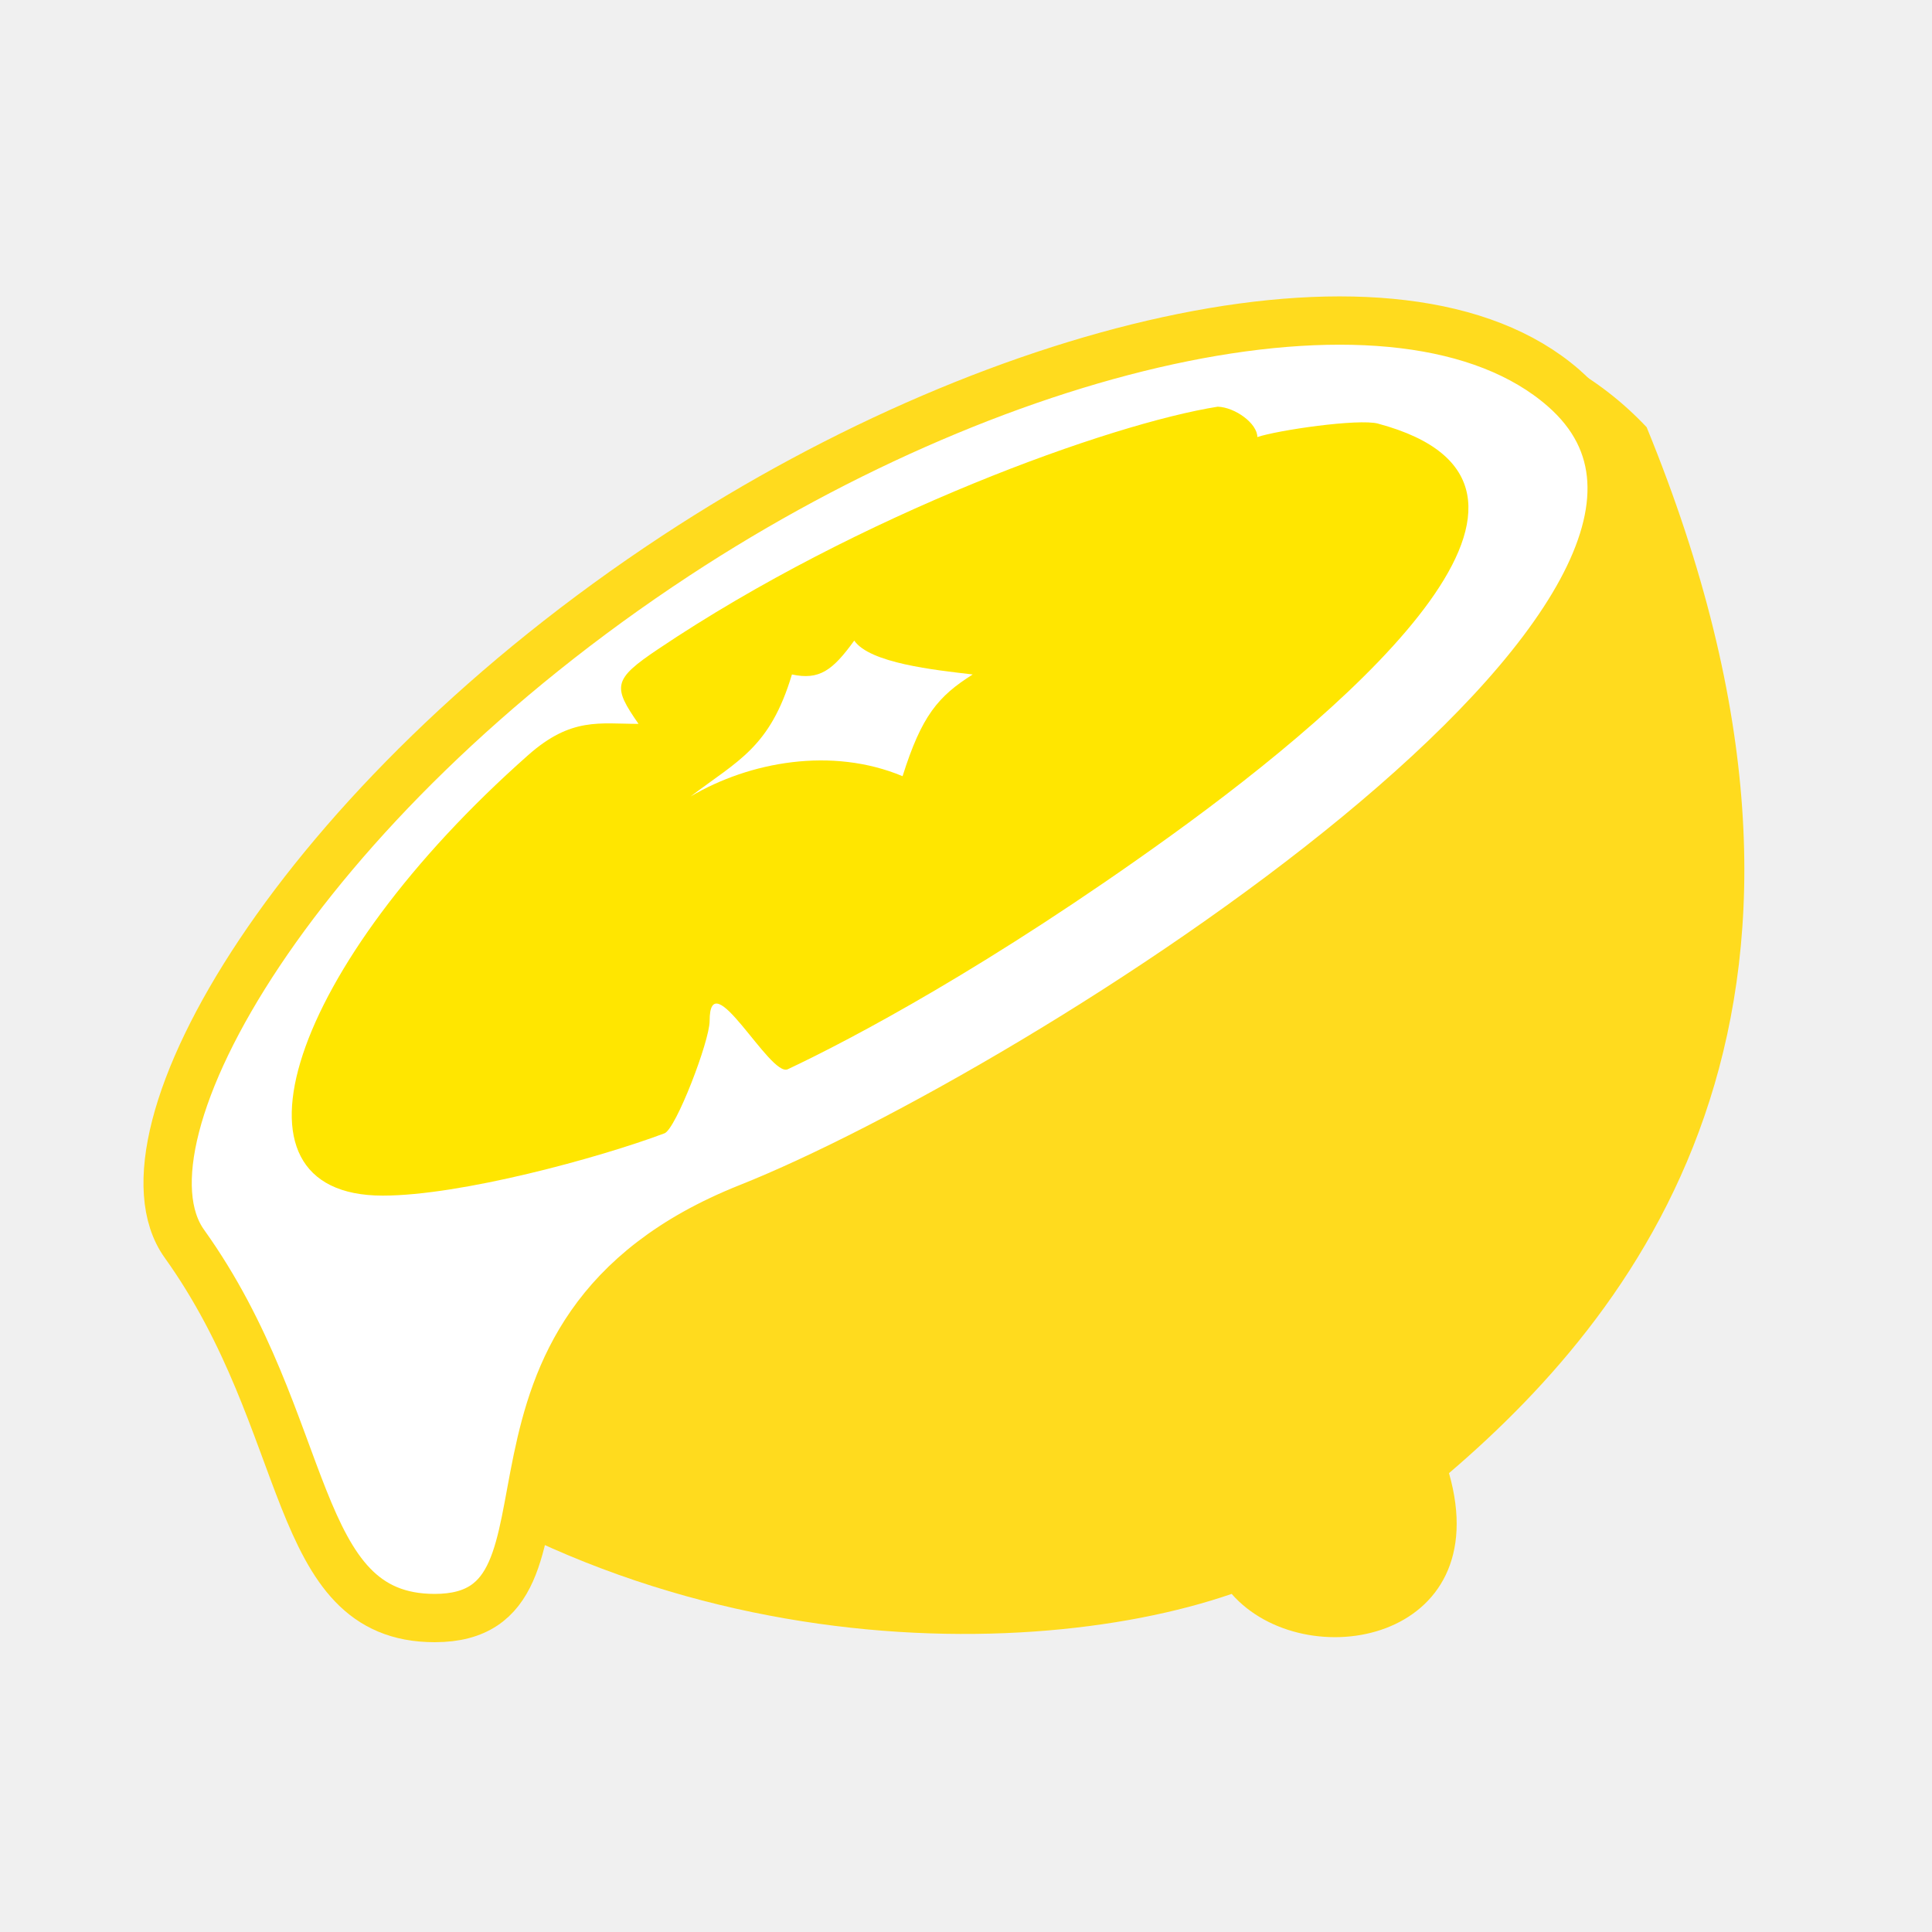
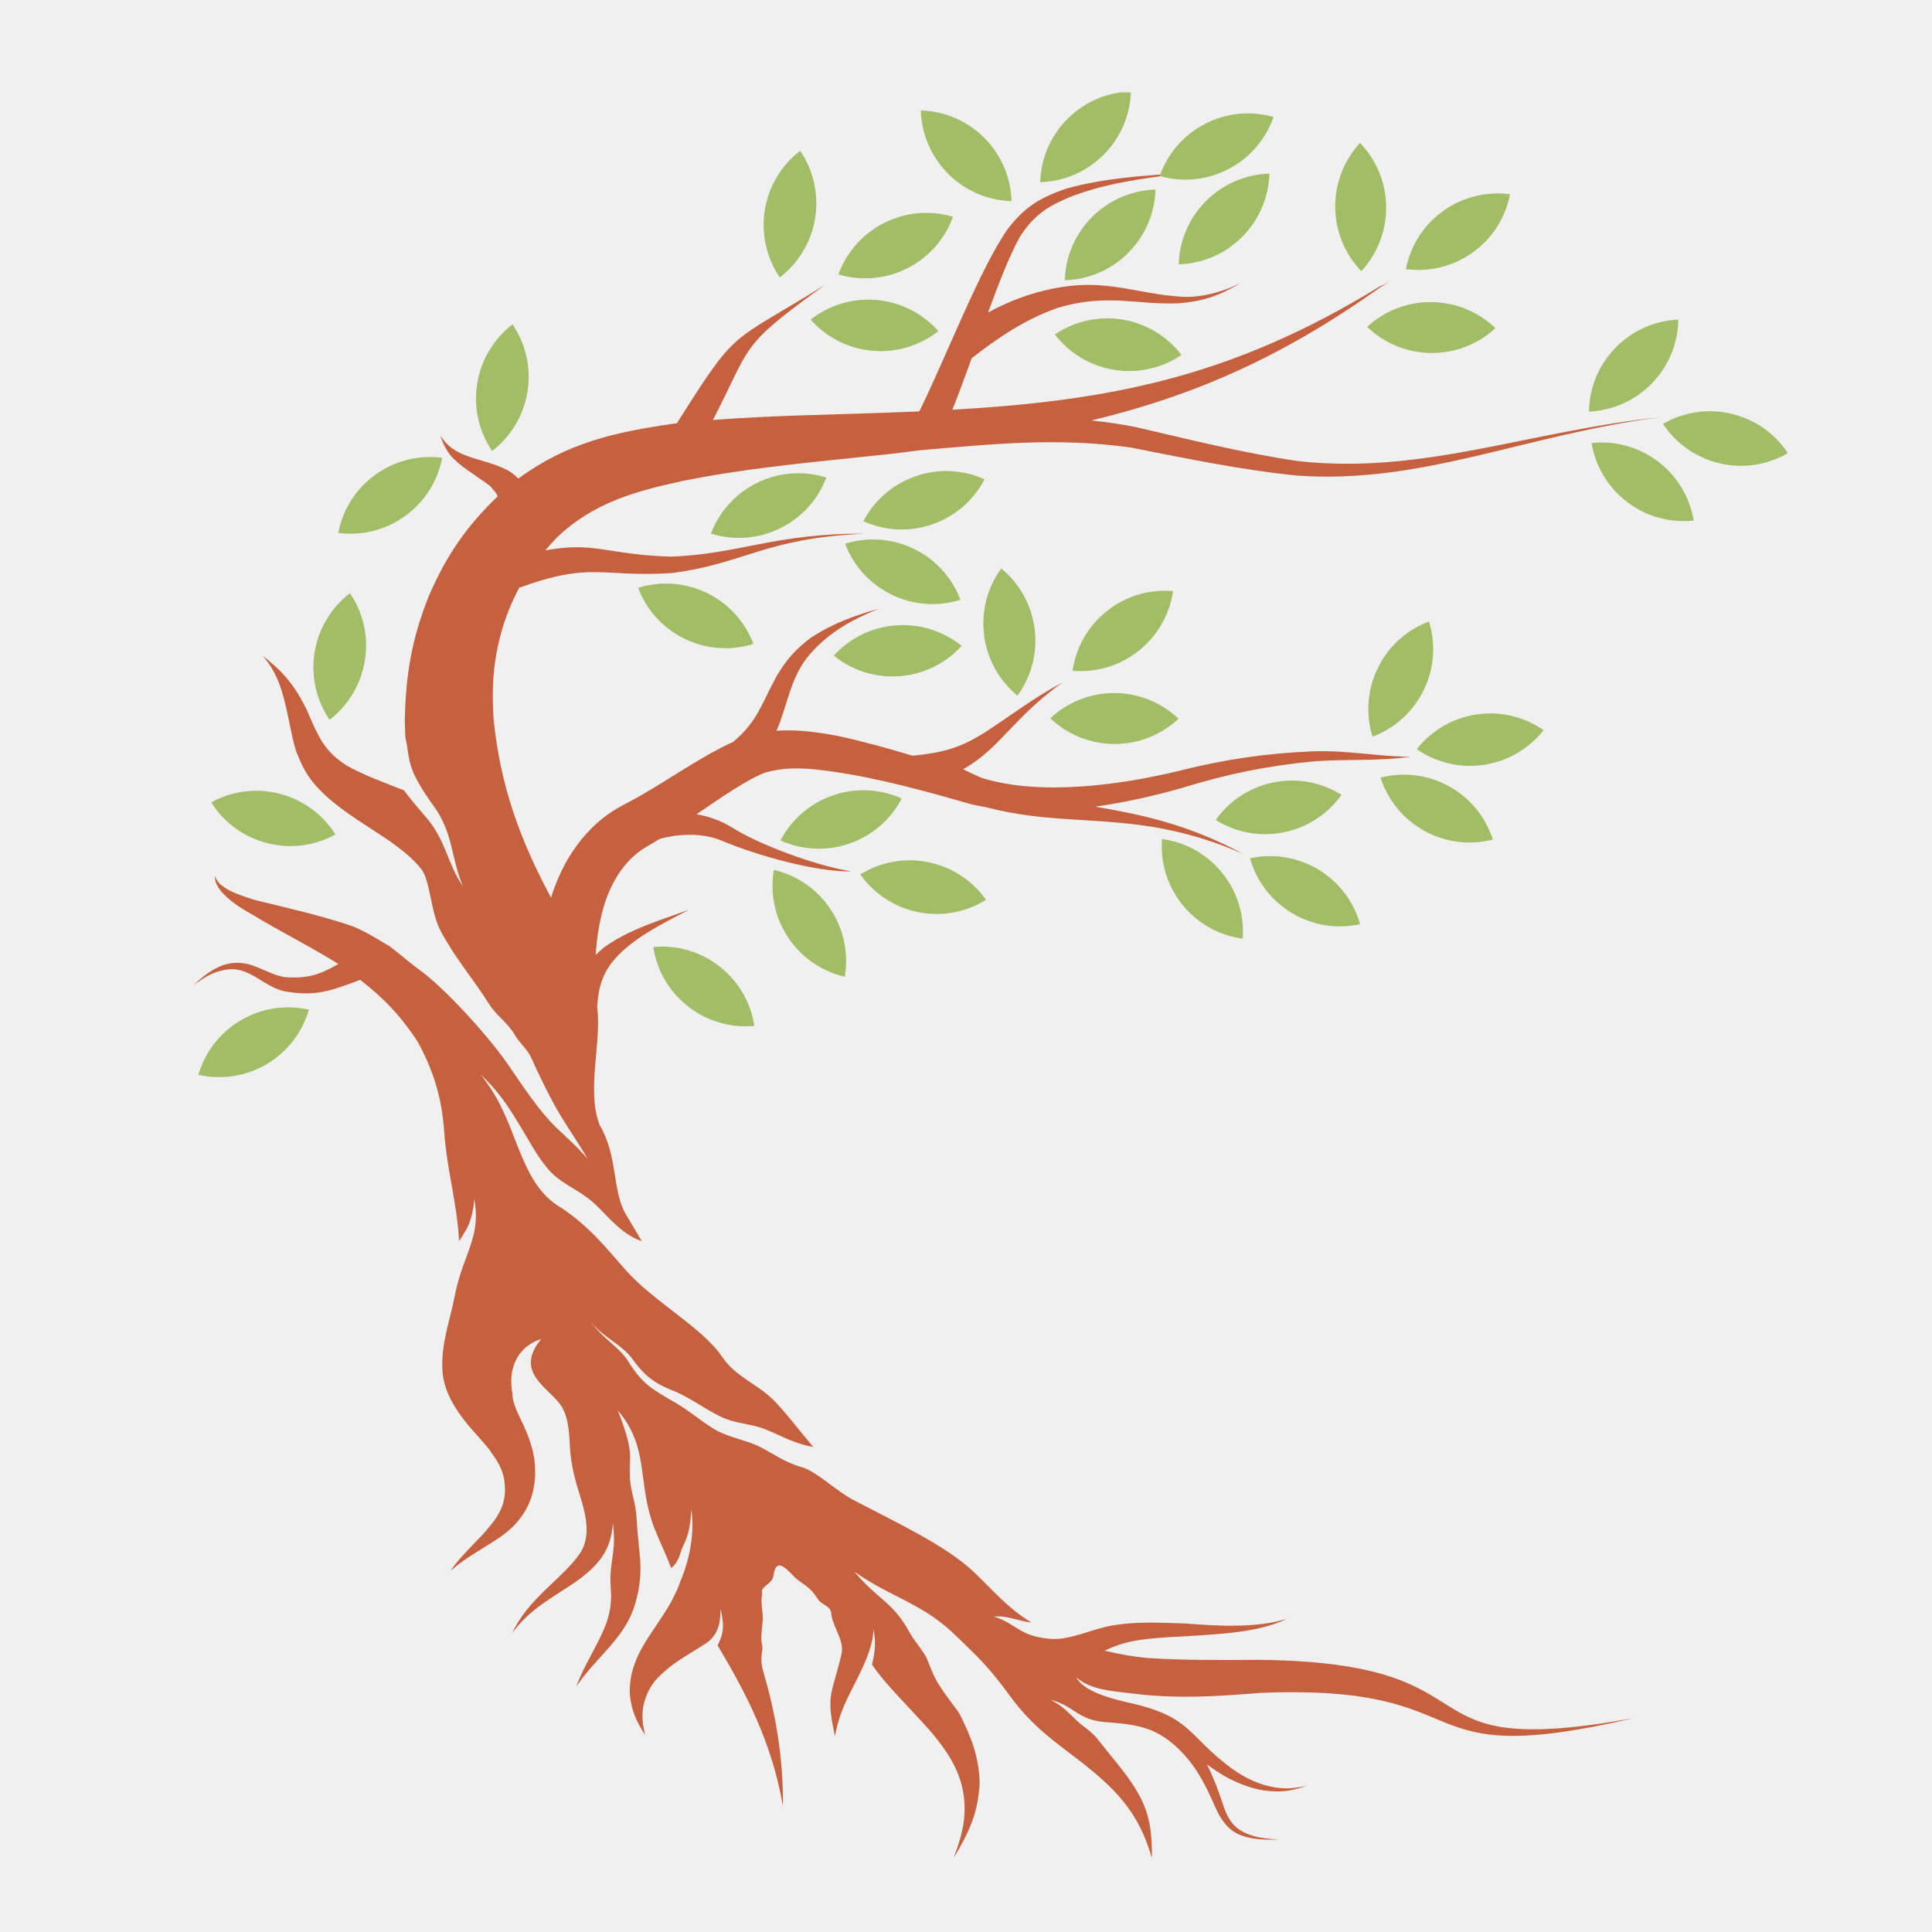
- <svg xmlns="http://www.w3.org/2000/svg" width="40" height="40" fill="none">
-   <path d="M34.092 8.845C38.929 20.652 34.092 27 30 30.5c1 3.5-2.986 4.222-4.5 2.5-4.457 1.537-13.512 1.487-20-5C2 24.5 4.73 16.714 14 11.5c8-4.5 16-7 20.092-2.655Z" fill="#FFDB1E" />
-   <path d="M14 11.5c6.848-4.497 15.025-6.38 18.368-3.47C37.5 12.5 21.5 22.612 15.5 25c-6.5 2.587-3 8.5-6.5 8.5-3 0-2.5-4-5.183-7.75C2.232 23.535 6.16 16.648 14 11.5Z" fill="#fff" stroke="#FFDB1E" />
-   <path d="M28.535 8.772c4.645 1.25-.365 5.695-4.303 8.536-3.732 2.692-6.606 4.21-7.923 4.83-.366.173-1.617-2.252-1.617-1 0 .417-.7 2.238-.934 2.326-1.365.512-4.223 1.29-5.835 1.29-3.491 0-1.923-4.754 3.014-9.122.892-.789 1.478-.645 2.283-.645-.537-.773-.534-.917.403-1.546C17.79 10.64 23 8.77 25.212 8.42c.366.014.82.35.82.629.41-.14 2.095-.388 2.503-.278Z" fill="#FFE600" />
-   <path d="M14.297 16.49c.985-.747 1.644-1.01 2.099-2.526.566.121.841-.08 1.29-.701.324.466 1.657.608 2.453.701-.715.451-1.057.852-1.452 2.106-1.464-.611-3.167-.302-4.39.42Z" fill="#fff" />
+ <svg xmlns="http://www.w3.org/2000/svg" width="500" zoomAndPan="magnify" viewBox="0 0 375 375" height="500" preserveAspectRatio="xMidYMid meet" version="1.0">
+   <defs>
+     <clipPath id="16a2a6ffba">
+       <path d="M 37.5 33 L 323 33 L 323 360.426 L 37.5 360.426 Z M 37.5 33 " clip-rule="nonzero" />
+     </clipPath>
+     <clipPath id="9451884399">
+       <path d="M 201 17.934 L 220 17.934 L 220 36 L 201 36 Z M 201 17.934 " clip-rule="nonzero" />
+     </clipPath>
+     <clipPath id="fb24bf2ad1">
+       <path d="M 322.145 79.148 L 347.027 79.148 L 347.027 91 L 322.145 91 Z M 322.145 79.148 " clip-rule="nonzero" />
+     </clipPath>
+   </defs>
+   <g clip-path="url(#16a2a6ffba)">
+     <path fill="#c6613f" d="M 273.734 146.883 C 267.562 147.785 261.258 147.305 255.066 147.773 C 245.977 148.652 238.41 150.184 229.684 152.863 C 224.34 154.402 218.5 155.75 212.562 156.57 C 221.164 158.051 230.219 159.812 241.25 165.707 C 220.574 156.75 208.164 161.109 191.309 156.656 C 190.414 156.512 189.531 156.344 188.652 156.145 C 179.73 153.586 170.582 151.031 161.379 149.734 C 156.969 149.117 152.898 148.707 148.562 149.957 C 145.336 151.105 140.191 154.629 135.195 158.051 C 137.527 158.441 139.711 159.195 141.969 160.547 C 147.492 164.059 158.777 168.152 165.258 169.129 C 158.449 169.316 146.812 165.98 140.449 163.324 C 137.25 161.965 134.301 161.828 130.883 162.234 C 129.91 162.387 128.977 162.574 128.078 162.809 C 127.301 163.293 126.566 163.734 125.879 164.121 C 123.582 165.461 122.117 166.805 120.535 168.938 C 118.902 171.273 117.992 173.352 117.152 176.066 C 116.27 179.273 115.809 182.305 115.625 185.348 C 116.102 184.875 116.621 184.398 117.207 183.914 C 122.062 180.402 128.109 178.621 133.695 176.594 C 128.742 179.219 123.113 181.902 119.332 186.133 C 117.805 187.93 117.055 189.398 116.422 191.668 C 116.133 192.996 115.977 194.262 115.914 195.527 L 115.922 195.586 C 116.773 202.473 113.828 211.453 116.344 218.27 C 119.996 224.465 118.766 230.844 121.391 235.535 C 121.801 236.27 124.168 240.172 124.551 240.898 C 121.25 239.82 118.77 237.031 116.305 234.508 C 112.73 230.844 109.5 230.305 106.645 227.211 C 105.109 225.473 103.992 223.684 102.82 221.695 C 99.75 216.555 97.734 212.754 93.273 208.543 C 97.043 213.281 98.441 217.301 100.594 222.809 C 101.551 225.156 102.445 227.23 103.793 229.387 C 105.309 231.664 106.695 233.117 109.066 234.516 C 114.805 238.395 117.844 242.504 121.637 246.723 C 127.113 252.812 136.375 257.723 140.16 263.348 C 142.84 267.332 146.988 268.531 150.305 271.918 C 152.035 273.691 153.727 275.828 155.641 278.18 C 156.348 279.043 157.078 279.938 157.859 280.855 C 157.457 280.766 157.055 280.684 156.648 280.609 C 153.473 279.844 151.32 278.512 148.344 277.352 C 145.832 276.371 143.086 276.355 140.449 275.227 C 137.465 273.926 134.664 271.762 131.445 270.258 C 127.441 268.734 125.332 267.398 122.762 263.797 C 120.777 261.031 117.375 259.781 114.984 256.902 C 114.871 256.766 114.758 256.629 114.652 256.484 C 114.746 256.621 114.84 256.75 114.938 256.883 C 116.254 258.648 117.758 259.891 119.121 261.109 C 117.602 259.93 115.887 258.664 114.453 256.625 C 115.887 258.664 117.602 259.93 119.121 261.109 C 120.211 262.09 121.215 263.062 121.973 264.289 C 124.684 268.613 126.473 269.562 130.609 271.984 C 133.812 273.773 136.238 276.039 139.258 277.758 C 142.09 279.141 144.406 279.441 147.039 280.605 C 150.27 282.188 152.07 283.762 155.746 284.812 C 158.828 285.828 162.184 289.34 165.715 291.184 C 174.098 295.57 183.043 299.73 188.586 304.715 C 192.77 308.617 195.297 311.926 200.211 314.941 C 197.504 314.629 195.578 313.535 192.914 313.781 C 197.223 315.062 197.875 317.734 204.168 318.117 C 207.914 318.297 211.965 316.168 215.938 315.496 C 220.332 314.754 224.355 314.922 230.129 315.117 C 236.238 315.617 243.934 316.047 249.797 314.211 C 244.109 316.969 236.398 317.164 230.129 317.605 C 220.605 318.008 218.09 318.707 214.391 320.391 C 217.141 321.062 219.91 321.543 222.648 321.816 C 229.801 322.277 237.258 322.227 244.43 322.172 C 293.074 322.723 269.945 342.004 317.094 333.492 C 271.711 344.031 288.914 326.859 244.742 328.582 C 235.992 329.285 228.285 329.797 219.504 328.676 C 216.027 328.23 211.766 328.082 208.883 325.555 C 210.453 328.473 216.133 329.785 219.223 330.523 C 231.266 333.184 230.441 336.812 238.941 343.168 C 241.074 344.676 242.875 345.676 245.383 346.461 C 248.391 347.312 250.656 347.336 253.703 346.582 C 250.676 347.711 248.324 347.957 245.137 347.5 C 242.379 346.984 240.352 346.156 237.883 344.859 C 236.504 344.059 235.336 343.25 234.266 342.473 C 235.438 344.766 236.352 347.18 237.25 349.859 C 237.617 351.012 237.98 351.996 238.594 353.047 C 239.168 353.953 239.68 354.516 240.559 355.133 C 242.855 356.641 245.586 356.891 248.27 357.078 C 245.453 357.113 242.703 357.117 240.109 355.898 C 239.023 355.305 238.363 354.715 237.594 353.746 C 236.766 352.664 236.266 351.672 235.73 350.426 C 233.734 345.832 231.668 341.965 227.855 338.633 C 225.387 336.539 223.387 335.578 220.234 334.914 C 218.285 334.535 216.449 334.414 214.559 334.27 C 209.121 333.844 208.398 331 203.895 329.945 C 206.168 331 207.391 332.461 209.055 334.008 C 210.723 335.555 211.816 335.945 213.246 337.805 C 215.297 340.484 217.684 343.113 219.609 345.969 C 223.137 351.184 223.57 354.691 223.59 360.703 C 221.082 351.773 216.543 347.16 209.266 341.547 C 204.762 338.07 200.34 335.094 196.027 329.18 C 191.559 323.051 189.523 321.398 185.695 317.633 C 179.031 311.09 173.086 310.195 165.84 305.059 C 170.32 310.465 173.277 310.844 176.539 316.828 C 177.277 318.18 178.531 319.656 179.523 321.199 C 180.18 322.219 180.703 324.422 181.941 326.508 C 183.551 329.219 185.887 331.871 186.402 332.945 C 188.582 337.387 189.945 340.84 190.145 345.859 C 189.949 351.676 188.098 355.695 185.105 360.602 C 186.98 355.664 187.949 351.527 186.621 346.324 C 185.473 342.277 183.586 339.699 180.992 336.473 C 176.535 331.375 172.07 327.238 169.25 323.086 C 169.879 320.508 170.031 318.645 169.531 316.188 C 169.527 317.812 169.094 319.723 168.023 322.309 C 165.848 327.594 163.316 330.52 162.051 336.941 C 160.27 328.656 161.445 329.156 163.363 320.93 C 163.855 318.18 161.645 315.961 161.344 313.16 C 161.266 311.633 159.359 311.559 158.648 310.227 C 157.215 307.98 155.801 307.48 154.602 306.457 C 153.242 305.305 150.668 301.57 150.113 305.875 C 149.895 307.559 147.402 307.879 147.953 309.406 C 147.52 311.078 148.219 313.004 148.02 314.859 C 147.566 318.961 147.836 318.367 147.984 319.707 C 148.062 320.395 147.426 321.922 148.094 324.219 C 150.457 332.352 152.031 340.543 151.969 350.547 C 149.789 338.047 144.703 328.469 139.285 319.371 C 140.594 316.84 140.551 315.07 139.82 312.25 C 139.977 316.332 138.43 318.039 137 318.992 C 134.242 320.812 131.188 322.387 128.91 324.492 C 127.324 325.898 126.297 327.105 125.492 329.094 C 124.422 331.758 124.551 334.008 125.215 336.762 C 123.473 334.086 122.516 331.906 122.23 328.699 C 122.184 325.797 122.758 323.711 123.949 321.094 C 126.016 316.941 129.09 313.543 130.836 309.777 C 131.289 308.879 131.711 308.043 131.98 307.117 C 134.039 302.359 134.832 297.133 134.164 292.992 C 134.051 295.57 133.762 297.84 132.555 300.152 C 131.914 301.527 131.887 303.07 130.273 304.359 C 129.512 302.293 128.062 299.234 127.121 296.891 C 123.547 287.992 126.25 281.195 119.914 273.762 C 121.809 278.535 122.422 281.273 122.301 283.305 C 121.895 290.277 123.43 289.543 123.684 296.582 C 123.715 297.547 123.938 298.648 123.98 299.996 C 124.449 303.617 124.5 306.492 123.621 310.051 C 122.965 312.754 122.102 314.617 120.523 316.898 C 117.754 320.688 114.551 323.391 111.852 327.359 C 113.387 323.16 115.926 319.535 117.578 315.367 C 118.316 313.273 118.613 311.699 118.625 309.477 C 118.48 307.031 118.375 306.52 118.641 304.008 C 119.145 300.215 119.375 299.617 118.977 295.59 C 118.609 301.031 116.117 303.906 111.727 307.047 C 107 310.27 102.895 312.262 99.387 316.996 C 102.043 311.586 105.68 308.926 109.785 304.789 C 110.809 303.73 111.688 302.762 112.449 301.676 C 115.25 297.695 113.223 292.484 111.957 288.301 C 111.246 285.73 110.793 283.535 110.613 280.863 C 110.48 276.785 110.004 274.477 108.875 272.797 C 106.535 269.324 99.66 266.383 105.055 259.891 C 103.758 260.344 102.828 260.848 101.789 261.766 C 100.797 262.746 100.238 263.629 99.754 264.938 C 99.266 266.391 99.16 267.551 99.27 269.078 C 99.309 269.602 99.371 270.086 99.457 270.551 C 99.473 271.895 100.129 273.547 100.82 274.969 C 101.332 276.012 101.832 277.074 102.285 278.176 C 103.488 281.262 104.039 283.617 103.836 286.949 C 103.586 289.629 103.035 291.559 101.586 293.836 C 100.348 295.688 99.137 296.82 97.371 298.145 C 93.93 300.559 90.695 302.07 87.441 304.895 C 89.758 301.52 92.824 299.105 95.289 295.977 C 96.359 294.637 97.07 293.543 97.625 291.902 C 98.102 290.191 98.098 288.859 97.855 287.105 C 97.434 285.023 96.621 283.668 95.383 281.977 C 95.027 281.168 91.555 277.5 90.754 276.48 C 88.297 273.48 86.094 269.918 85.879 266.059 C 85.586 260.746 87.254 256.719 88.316 251.309 C 89.309 246.219 90.906 243.809 91.996 239.395 C 92.492 236.945 92.504 235.137 92.039 232.676 C 91.988 234.426 91.387 237.371 90.379 238.828 C 89.969 239.582 89.551 240.254 89.098 240.891 C 88.77 233.723 86.758 227.246 86.223 219.703 C 85.793 213.574 84.41 208.352 81.129 202.301 C 77.785 197.129 74.324 193.602 69.906 190.18 C 69.508 190.324 69.125 190.477 68.758 190.625 C 63.555 192.551 60.707 193.402 55.039 192.379 C 52.055 191.57 50.465 189.848 47.715 188.676 C 46.211 188.102 45.117 187.988 43.527 188.273 C 41.164 188.719 39.383 189.855 37.5 191.301 C 39.297 189.582 40.926 188.242 43.27 187.34 C 45.062 186.789 46.355 186.742 48.184 187.141 C 50.676 187.82 53.148 189.422 55.457 189.676 C 59.914 189.977 62.227 189.078 65.676 187.117 C 60.215 183.691 54.633 180.953 49.172 177.641 C 47.137 176.496 45.215 175.352 43.562 173.68 C 42.953 173.082 42.488 172.535 42.113 171.762 C 41.836 171.387 41.695 170.438 41.727 169.961 C 41.898 170.574 42.152 170.969 42.574 171.438 C 42.746 171.73 43.961 172.516 44.289 172.699 C 45.609 173.453 48.824 174.551 50.297 174.891 C 56.137 176.312 61.977 177.645 67.68 179.527 C 70.496 180.457 72.988 182.152 75.559 183.625 C 77.527 185.074 79.285 186.699 81.23 188.102 C 86.527 191.902 95.441 201.758 99.223 207.531 C 101.355 210.613 104.602 215.605 107.883 218.77 C 110.23 221.043 111.75 222.273 114.047 224.914 C 112.363 221.973 110.582 219.48 108.879 216.664 C 106.684 213.031 104.395 208.172 103.086 205.254 C 102.43 203.805 100.84 202.375 100.059 201.094 C 98.707 198.652 96.465 197.25 95.012 195.012 C 91.555 189.531 88.691 186.516 85.578 180.801 C 83.582 177.129 83.512 170.922 81.828 168.762 C 80.242 166.715 78.215 165.125 75.895 163.438 C 71.414 160.344 67.004 157.934 62.961 154.203 C 60.438 151.801 59 149.754 57.766 146.492 C 57.215 145.664 56.211 140.52 55.945 139.223 C 54.895 134.113 53.828 130.52 50.957 127.258 C 54.699 130.184 57.137 132.766 59.637 137.992 C 60.566 140.121 61.363 142.109 62.605 144.094 C 63.992 146.125 65.246 147.266 67.309 148.598 C 70.695 150.504 74.656 151.914 78.402 153.398 C 79.445 154.797 80.855 156.508 82.875 158.836 C 86.594 163.262 86.887 167.777 89.871 172.047 C 87.602 166.73 88.059 162.523 84.766 157.293 C 78.617 148.766 79.785 148.195 78.672 143.035 C 78.621 142.027 78.598 141.008 78.574 139.969 C 78.73 130.906 79.914 124.051 83.266 115.59 C 86.758 107.602 90.621 102.09 96.602 96.332 C 96.352 95.781 96.008 95.32 95.508 94.789 C 95.18 94.164 92.676 92.672 92.047 92.152 C 90.582 91.164 89.348 90.316 88.082 89.062 C 86.957 88.113 85.871 85.953 85.48 84.547 C 86.469 86.078 87.426 86.93 89.027 87.785 C 90.465 88.512 91.785 88.902 93.32 89.352 C 95 89.844 96.449 90.27 98.035 91.047 C 98.902 91.395 99.824 92.09 100.621 92.887 C 109.992 85.965 119.402 83.824 131.113 82.188 L 131.387 82.156 C 143.25 63.383 141.301 66.977 160.098 55.316 C 143.266 67.488 146.113 66.559 138.383 81.516 C 149.727 80.637 161.109 80.504 172.492 80.09 C 174.508 80.016 176.488 79.938 178.441 79.848 C 183.625 69.328 190.234 52.074 195.582 44.484 C 198.832 40.215 201.801 38.395 206.84 36.652 C 214.074 34.598 221.77 34.09 229.242 33.613 C 229.258 33.605 229.402 33.59 229.406 33.59 C 229.57 33.582 230.312 33.383 230.535 33.336 C 230.168 33.445 229.797 33.562 229.43 33.672 C 229.41 33.676 229.254 33.703 229.254 33.707 C 221.898 34.605 214.379 35.574 207.453 38.34 C 203.016 40.199 200.523 41.98 197.906 46.047 C 195.84 49.875 193.82 55.059 191.785 60.656 C 195.668 58.559 199.598 56.996 204.363 56.016 C 209.363 55.047 212.812 55.105 217.801 55.879 C 221.516 56.477 224.98 57.305 228.762 57.547 C 232.746 57.961 237.344 56.691 240.867 54.898 C 236.715 57.387 233.594 58.488 228.773 58.871 C 224.91 59.031 221.383 58.582 217.559 58.359 C 212.949 58.188 209.801 58.449 205.336 59.746 C 199.047 61.949 193.844 65.457 188.605 69.523 C 187.375 72.957 186.129 76.355 184.852 79.527 C 215.465 77.785 238.973 73.223 267.531 55.77 C 268.488 55.164 268.789 55.359 269.914 54.52 C 268.969 55.297 268.512 55.32 267.656 55.945 C 248.309 69.711 231.027 76.988 211.859 81.613 C 214.625 81.898 217.438 82.305 220.316 82.867 C 230.867 85.301 241.27 87.938 251.992 89.504 C 276.285 92.16 296.445 83.699 322.324 80.973 C 295.957 84.371 276.023 94.074 251.672 92.301 C 240.742 91.191 230.238 88.977 219.477 86.863 C 205.059 84.855 192.516 86.211 178.637 87.387 C 176.824 87.625 174.984 87.855 173.113 88.082 C 159.699 89.543 146.203 90.625 132.953 93.262 C 123.59 95.242 115.055 97.57 108.031 104.406 C 107.246 105.23 106.512 106.031 105.828 106.836 C 115.395 105.031 118.051 107.715 130.199 108.039 C 143.227 107.621 150.578 103.461 167.863 103.59 C 148.297 104.469 144.914 109.32 130.371 111.238 C 116.531 112.098 114.914 108.934 100.77 114.09 C 99.645 116.176 98.684 118.43 97.805 121.02 C 95.809 127.5 95.383 132.676 95.793 139.422 C 97.082 152.562 100.961 163.047 106.953 174.234 C 107.098 173.777 107.246 173.312 107.402 172.848 C 108.805 169.031 110.281 166.199 112.805 162.988 C 115.461 159.797 117.902 157.812 121.598 155.918 C 128.215 152.516 135.469 147.078 142.277 144.023 C 147.129 139.996 147.867 136.395 150.82 131.094 C 152.719 127.961 154.391 126.059 157.316 123.832 C 161.582 121.016 165.668 119.555 170.562 118.145 C 166.027 120.043 162.207 121.977 158.664 125.438 C 156.328 127.73 155.141 129.574 153.926 132.594 C 152.496 136.418 151.914 139.156 150.719 141.84 C 154.66 141.555 158.332 142.062 162.543 142.824 C 167.43 143.891 172.297 145.223 177.121 146.684 C 182.961 146.086 186.27 145.262 191.262 142.098 C 196.598 138.609 200.375 135.617 206.211 132.469 C 200.453 136.648 197.992 139.617 193.223 144.48 C 191.004 146.621 189.043 148.141 186.949 149.312 C 188.145 149.922 189.324 150.469 190.492 150.973 C 201.832 154.543 217.5 152.375 228.75 149.641 C 237.793 147.383 245.629 146.219 254.949 145.824 C 261.891 145.629 267.434 146.859 273.734 146.883 " fill-opacity="1" fill-rule="nonzero" />
+   </g>
+   <path fill="#a1bd66" d="M 246.395 33.699 C 246.262 38.164 244.492 42.59 241.086 45.996 C 237.676 49.406 233.254 51.172 228.789 51.301 C 228.922 46.84 230.691 42.414 234.098 39.004 C 237.508 35.602 241.93 33.828 246.395 33.699 " fill-opacity="1" fill-rule="evenodd" />
+   <path fill="#a1bd66" d="M 265.371 63.449 C 268.586 66.547 272.949 68.469 277.766 68.516 C 282.586 68.562 286.98 66.73 290.262 63.699 C 287.039 60.602 282.68 58.68 277.867 58.633 C 273.047 58.582 268.648 60.418 265.371 63.449 " fill-opacity="1" fill-rule="evenodd" />
+   <path fill="#a1bd66" d="M 263.984 27.738 C 267.082 30.961 269.004 35.32 269.051 40.141 C 269.098 44.953 267.266 49.352 264.23 52.633 C 261.137 49.414 259.211 45.055 259.164 40.234 C 259.117 35.418 260.953 31.02 263.984 27.738 " fill-opacity="1" fill-rule="evenodd" />
+   <path fill="#a1bd66" d="M 293.094 37.711 C 288.668 37.117 284.016 38.145 280.105 40.957 C 276.188 43.77 273.73 47.852 272.879 52.234 C 277.305 52.828 281.957 51.797 285.871 48.992 C 289.785 46.18 292.242 42.098 293.094 37.711 " fill-opacity="1" fill-rule="evenodd" />
+   <path fill="#a1bd66" d="M 178.734 21.438 C 178.867 25.902 180.633 30.328 184.043 33.734 C 187.449 37.141 191.875 38.91 196.336 39.039 C 196.211 34.574 194.438 30.148 191.031 26.742 C 187.625 23.34 183.199 21.566 178.734 21.438 " fill-opacity="1" fill-rule="evenodd" />
+   <g clip-path="url(#9451884399)">
+     <path fill="#a1bd66" d="M 219.504 17.758 C 219.375 22.219 217.605 26.645 214.199 30.051 C 210.789 33.457 206.363 35.227 201.902 35.359 C 202.035 30.895 203.801 26.469 207.211 23.062 C 210.617 19.652 215.043 17.887 219.504 17.758 " fill-opacity="1" fill-rule="evenodd" />
+   </g>
+   <path fill="#a1bd66" d="M 247.195 22.711 C 245.723 26.926 242.699 30.613 238.418 32.828 C 234.145 35.047 229.391 35.395 225.098 34.168 C 226.57 29.957 229.594 26.27 233.871 24.055 C 238.148 21.832 242.902 21.484 247.195 22.711 " fill-opacity="1" fill-rule="evenodd" />
+   <path fill="#a1bd66" d="M 224.281 36.793 C 224.152 41.258 222.379 45.684 218.977 49.09 C 215.57 52.5 211.145 54.266 206.68 54.398 C 206.809 49.934 208.574 45.508 211.984 42.102 C 215.391 38.695 219.816 36.93 224.281 36.793 " fill-opacity="1" fill-rule="evenodd" />
+   <path fill="#a1bd66" d="M 267.965 150.938 C 269.332 155.188 272.258 158.945 276.48 161.273 C 280.695 163.598 285.441 164.07 289.766 162.953 C 288.398 158.703 285.473 154.945 281.25 152.613 C 277.035 150.293 272.289 149.824 267.965 150.938 " fill-opacity="1" fill-rule="evenodd" />
+   <path fill="#a1bd66" d="M 266.406 142.988 C 265.086 138.719 265.324 133.961 267.445 129.637 C 269.566 125.309 273.18 122.203 277.359 120.633 C 278.684 124.895 278.441 129.656 276.324 133.984 C 274.203 138.309 270.59 141.418 266.406 142.988 " fill-opacity="1" fill-rule="evenodd" />
+   <path fill="#a1bd66" d="M 274.988 145.41 C 277.75 141.902 281.801 139.395 286.566 138.68 C 291.328 137.965 295.938 139.172 299.609 141.719 C 296.852 145.23 292.797 147.742 288.031 148.457 C 283.27 149.172 278.656 147.961 274.988 145.41 " fill-opacity="1" fill-rule="evenodd" />
+   <g clip-path="url(#fb24bf2ad1)">
+     <path fill="#a1bd66" d="M 322.789 82.277 C 325.25 85.996 329.082 88.828 333.777 89.93 C 338.469 91.027 343.16 90.195 347.023 87.953 C 344.559 84.23 340.723 81.402 336.035 80.301 C 331.344 79.203 326.652 80.031 322.789 82.277 " fill-opacity="1" fill-rule="evenodd" />
+   </g>
+   <path fill="#a1bd66" d="M 328.75 101.039 C 328.016 96.637 325.66 92.488 321.824 89.582 C 317.988 86.664 313.359 85.512 308.922 85.992 C 309.66 90.398 312.008 94.539 315.852 97.457 C 319.688 100.363 324.309 101.516 328.75 101.039 " fill-opacity="1" fill-rule="evenodd" />
+   <path fill="#a1bd66" d="M 308.414 79.887 C 308.48 75.422 310.188 70.973 313.543 67.52 C 316.906 64.062 321.301 62.234 325.766 62.035 C 325.695 66.5 323.992 70.953 320.633 74.406 C 317.277 77.863 312.871 79.691 308.414 79.887 " fill-opacity="1" fill-rule="evenodd" />
+   <path fill="#a1bd66" d="M 197.492 135.023 C 194.043 132.191 191.625 128.082 191.012 123.305 C 190.402 118.527 191.711 113.941 194.34 110.332 C 197.793 113.168 200.211 117.273 200.82 122.055 C 201.43 126.832 200.121 131.41 197.492 135.023 " fill-opacity="1" fill-rule="evenodd" />
+   <path fill="#a1bd66" d="M 203.863 139.422 C 207.098 142.496 211.473 144.391 216.289 144.406 C 221.105 144.422 225.492 142.559 228.754 139.508 C 225.516 136.434 221.141 134.535 216.324 134.52 C 211.504 134.504 207.121 136.367 203.863 139.422 " fill-opacity="1" fill-rule="evenodd" />
+   <path fill="#a1bd66" d="M 208.18 130.191 C 208.824 125.773 211.086 121.578 214.863 118.586 C 218.641 115.59 223.234 114.344 227.688 114.723 C 227.047 119.145 224.777 123.34 221.004 126.332 C 217.227 129.32 212.629 130.574 208.18 130.191 " fill-opacity="1" fill-rule="evenodd" />
+   <path fill="#a1bd66" d="M 155.316 29.27 C 151.777 31.988 149.223 36.016 148.453 40.77 C 147.691 45.527 148.848 50.148 151.355 53.848 C 154.898 51.121 157.449 47.098 158.219 42.344 C 158.98 37.59 157.824 32.965 155.316 29.27 " fill-opacity="1" fill-rule="evenodd" />
+   <path fill="#a1bd66" d="M 157.344 62.035 C 160.859 59.277 165.387 57.797 170.188 58.234 C 174.988 58.668 179.18 60.934 182.137 64.277 C 178.629 67.035 174.098 68.512 169.297 68.082 C 164.5 67.645 160.305 65.383 157.344 62.035 " fill-opacity="1" fill-rule="evenodd" />
+   <path fill="#a1bd66" d="M 162.738 53.258 C 164.27 49.066 167.34 45.414 171.645 43.254 C 175.945 41.09 180.703 40.797 184.98 42.074 C 183.457 46.273 180.391 49.918 176.082 52.082 C 171.777 54.25 167.02 54.535 162.738 53.258 " fill-opacity="1" fill-rule="evenodd" />
+   <path fill="#a1bd66" d="M 225.543 162.852 C 225.203 167.305 226.5 171.891 229.531 175.637 C 232.562 179.379 236.777 181.598 241.203 182.199 C 241.539 177.75 240.246 173.16 237.215 169.414 C 234.184 165.672 229.969 163.445 225.543 162.852 " fill-opacity="1" fill-rule="evenodd" />
+   <path fill="#a1bd66" d="M 235.965 159.152 C 239.754 161.516 244.414 162.5 249.141 161.559 C 253.863 160.613 257.793 157.914 260.379 154.273 C 256.59 151.906 251.926 150.918 247.199 151.863 C 242.477 152.809 238.555 155.508 235.965 159.152 " fill-opacity="1" fill-rule="evenodd" />
+   <path fill="#a1bd66" d="M 242.629 166.598 C 243.844 170.898 246.637 174.758 250.777 177.23 C 254.91 179.707 259.633 180.34 263.992 179.379 C 262.773 175.078 259.98 171.223 255.848 168.75 C 251.715 166.273 246.992 165.641 242.629 166.598 " fill-opacity="1" fill-rule="evenodd" />
+   <path fill="#a1bd66" d="M 123.859 114.109 C 128.117 112.77 132.879 112.996 137.215 115.102 C 141.547 117.207 144.664 120.809 146.25 124.984 C 141.988 126.32 137.227 126.094 132.891 123.992 C 128.559 121.887 125.441 118.285 123.859 114.109 " fill-opacity="1" fill-rule="evenodd" />
+   <path fill="#a1bd66" d="M 137.992 103.57 C 142.254 104.902 147.016 104.68 151.344 102.574 C 155.68 100.469 158.801 96.867 160.383 92.695 C 156.125 91.355 151.363 91.578 147.027 93.684 C 142.695 95.785 139.578 99.391 137.992 103.57 " fill-opacity="1" fill-rule="evenodd" />
+   <path fill="#a1bd66" d="M 164.035 105.539 C 168.297 104.207 173.055 104.43 177.391 106.535 C 181.723 108.641 184.844 112.242 186.426 116.418 C 182.164 117.754 177.406 117.531 173.07 115.426 C 168.734 113.32 165.621 109.719 164.035 105.539 " fill-opacity="1" fill-rule="evenodd" />
+   <path fill="#a1bd66" d="M 167.578 101.172 C 169.652 97.211 173.172 94.008 177.727 92.434 C 182.277 90.855 187.031 91.199 191.105 93.031 C 189.035 96.988 185.512 100.199 180.961 101.773 C 176.406 103.352 171.652 103.004 167.578 101.172 " fill-opacity="1" fill-rule="evenodd" />
+   <path fill="#a1bd66" d="M 67.926 115.133 C 64.387 117.852 61.832 121.875 61.062 126.633 C 60.297 131.391 61.457 136.012 63.965 139.707 C 67.508 136.988 70.055 132.965 70.82 128.207 C 71.594 123.449 70.434 118.828 67.926 115.133 " fill-opacity="1" fill-rule="evenodd" />
+   <path fill="#a1bd66" d="M 40.996 155.742 C 44.91 153.586 49.621 152.863 54.281 154.066 C 58.953 155.273 62.719 158.188 65.102 161.969 C 61.188 164.121 56.477 164.848 51.816 163.637 C 47.148 162.434 43.379 159.523 40.996 155.742 " fill-opacity="1" fill-rule="evenodd" />
+   <path fill="#a1bd66" d="M 151.492 163.129 C 153.566 159.172 157.09 155.965 161.641 154.391 C 166.191 152.812 170.945 153.156 175.02 154.992 C 172.953 158.945 169.43 162.156 164.871 163.73 C 160.32 165.309 155.566 164.965 151.492 163.129 " fill-opacity="1" fill-rule="evenodd" />
+   <path fill="#a1bd66" d="M 150.207 168.848 C 149.449 173.25 150.305 177.941 152.969 181.953 C 155.633 185.969 159.617 188.578 163.969 189.59 C 164.723 185.191 163.867 180.504 161.203 176.484 C 158.543 172.473 154.555 169.859 150.207 168.848 " fill-opacity="1" fill-rule="evenodd" />
+   <path fill="#a1bd66" d="M 166.984 169.727 C 169.562 173.375 173.484 176.086 178.207 177.039 C 182.93 177.992 187.594 177.02 191.387 174.66 C 188.809 171.016 184.891 168.305 180.168 167.348 C 175.445 166.395 170.781 167.367 166.984 169.727 " fill-opacity="1" fill-rule="evenodd" />
+   <path fill="#a1bd66" d="M 161.828 127.254 C 165.297 130.062 169.809 131.605 174.617 131.246 C 179.418 130.879 183.645 128.672 186.652 125.371 C 183.18 122.562 178.672 121.02 173.867 121.383 C 169.062 121.746 164.836 123.953 161.828 127.254 " fill-opacity="1" fill-rule="evenodd" />
+   <path fill="#a1bd66" d="M 204.75 64.914 C 207.473 68.461 211.492 71.016 216.25 71.781 C 221.008 72.555 225.629 71.402 229.328 68.895 C 226.609 65.355 222.586 62.801 217.828 62.023 C 213.074 61.258 208.449 62.41 204.75 64.914 " fill-opacity="1" fill-rule="evenodd" />
+   <path fill="#a1bd66" d="M 38.512 208.621 C 39.754 204.328 42.57 200.488 46.727 198.043 C 50.875 195.594 55.602 194.988 59.957 195.98 C 58.715 200.27 55.891 204.113 51.742 206.559 C 47.594 209 42.863 209.605 38.512 208.621 " fill-opacity="1" fill-rule="evenodd" />
+   <path fill="#a1bd66" d="M 126.801 183.809 C 127.477 188.227 129.77 192.398 133.574 195.363 C 137.371 198.328 141.977 199.547 146.422 199.129 C 145.746 194.711 143.453 190.539 139.656 187.574 C 135.855 184.605 131.242 183.395 126.801 183.809 " fill-opacity="1" fill-rule="evenodd" />
+   <path fill="#a1bd66" d="M 99.484 62.957 C 95.941 65.676 93.391 69.703 92.625 74.461 C 91.855 79.211 93.012 83.84 95.52 87.531 C 99.062 84.812 101.613 80.785 102.383 76.035 C 103.148 71.277 101.988 66.656 99.484 62.957 " fill-opacity="1" fill-rule="evenodd" />
+   <path fill="#a1bd66" d="M 65.656 103.434 C 70.082 104.016 74.73 102.977 78.637 100.156 C 82.543 97.328 84.992 93.25 85.832 88.859 C 81.406 88.277 76.758 89.32 72.852 92.141 C 68.941 94.961 66.492 99.047 65.656 103.434 " fill-opacity="1" fill-rule="evenodd" />
</svg>
